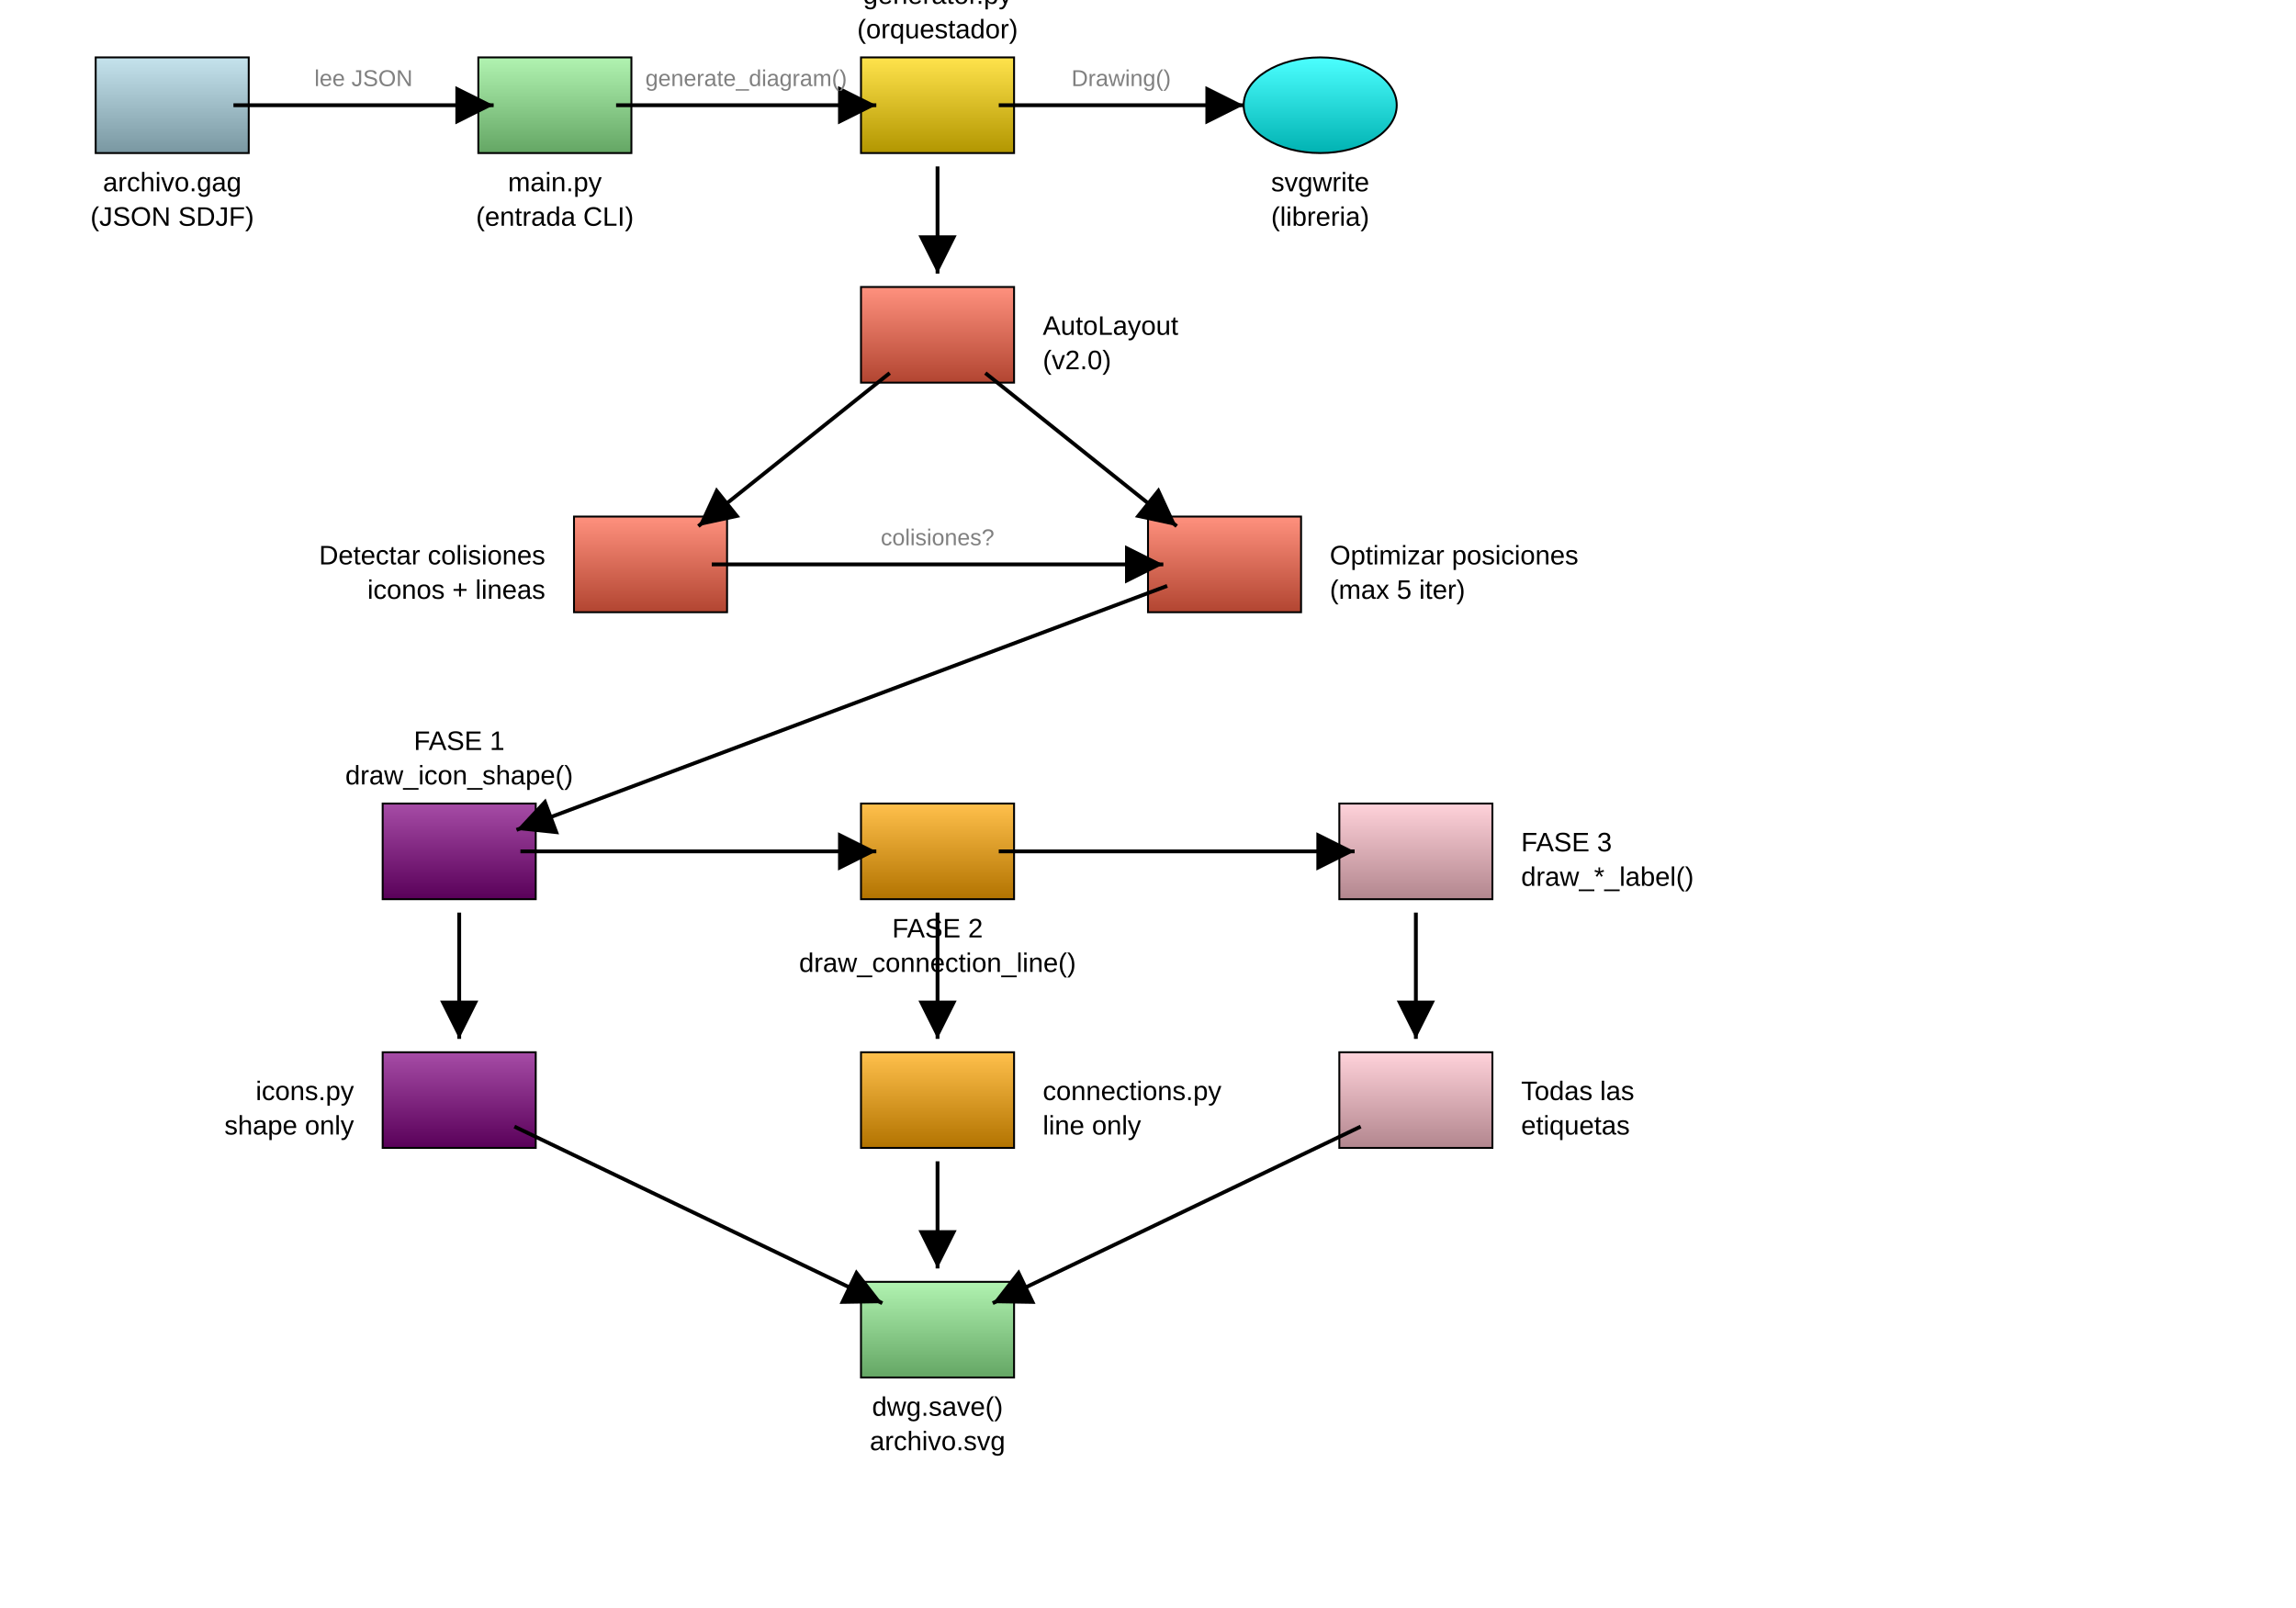
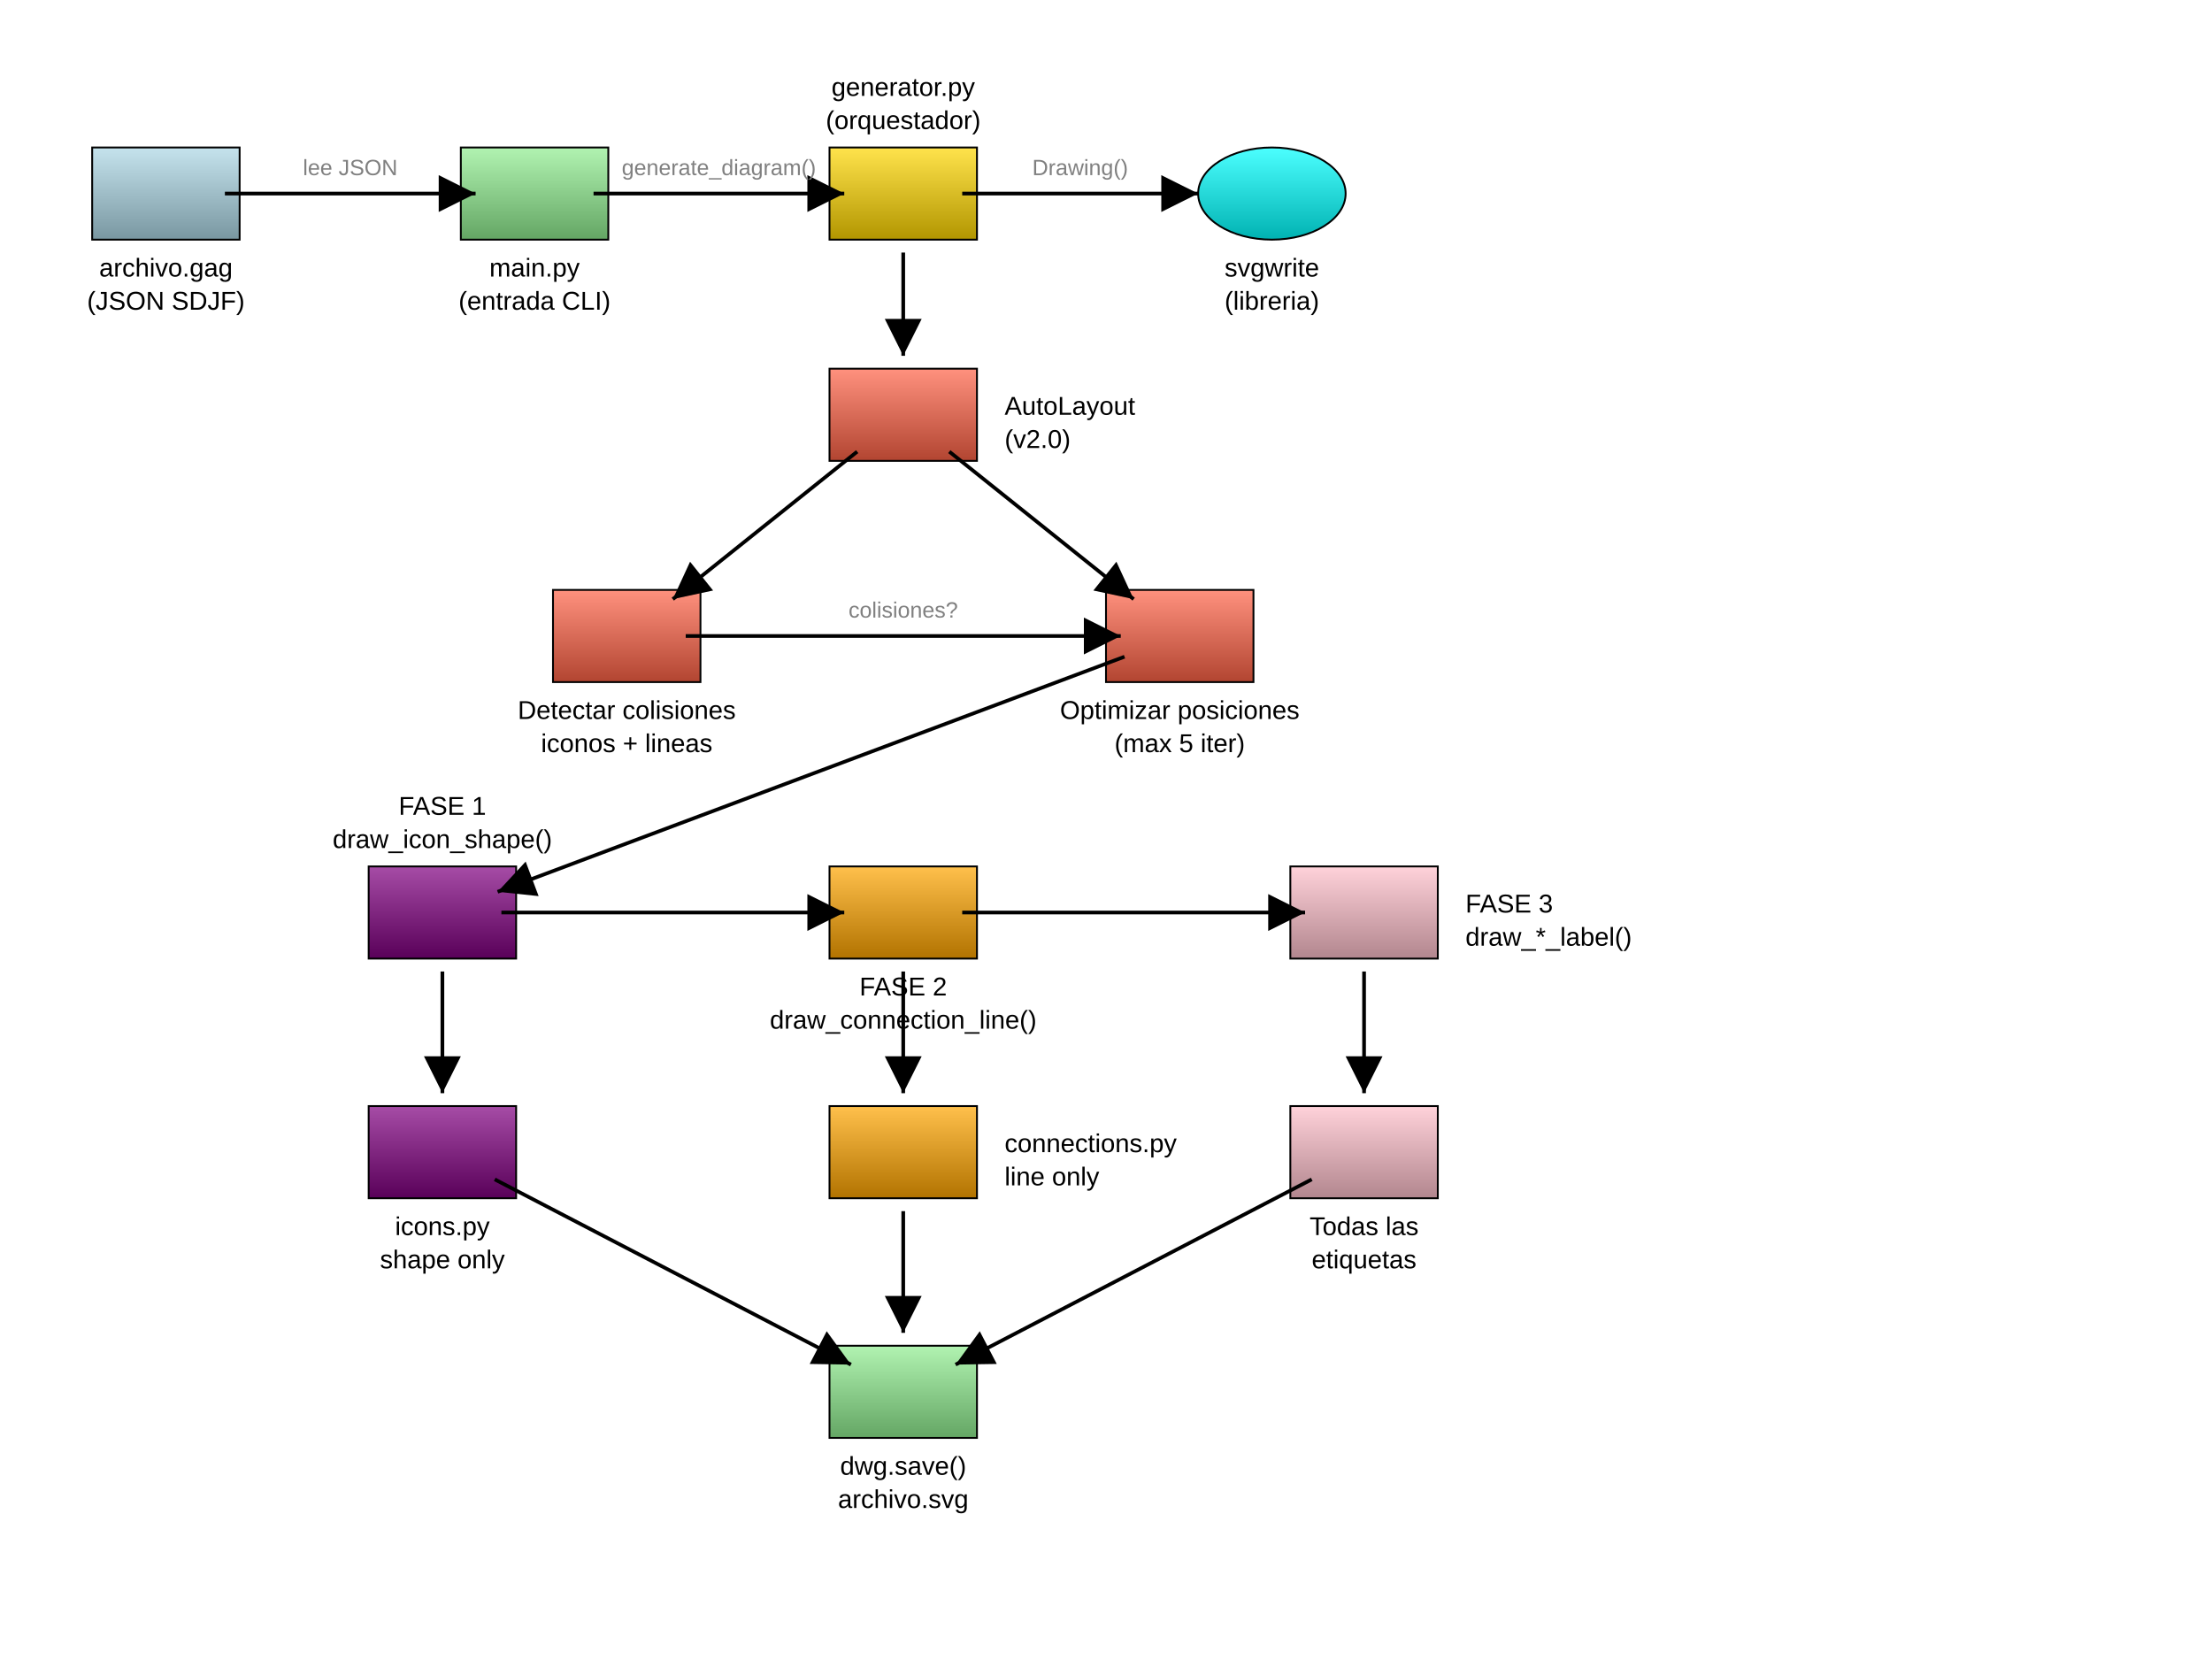
- <svg xmlns="http://www.w3.org/2000/svg" baseProfile="full" height="840" version="1.1" viewBox="0,0,1200,840" width="1200">
+ <svg xmlns="http://www.w3.org/2000/svg" baseProfile="full" height="900" version="1.1" viewBox="0,0,1200,900" width="1200">
  <defs>
    <marker id="arrow-end" markerHeight="10" markerWidth="10" orient="auto" refX="10" refY="5">
      <path d="M 0 0 L 10 5 L 0 10 z" fill="black" />
    </marker>
    <marker id="arrow-start" markerHeight="10" markerWidth="10" orient="auto" refX="0" refY="5">
      <path d="M 10 0 L 0 5 L 10 10 z" fill="black" />
    </marker>
    <linearGradient id="gradient-input" x1="0%" x2="0%" y1="0%" y2="100%">
      <stop offset="0%" stop-color="#c5e3ed" />
      <stop offset="100%" stop-color="#7997a1" />
    </linearGradient>
    <linearGradient id="gradient-main" x1="0%" x2="0%" y1="0%" y2="100%">
      <stop offset="0%" stop-color="#b1f3b1" />
      <stop offset="100%" stop-color="#64a664" />
    </linearGradient>
    <linearGradient id="gradient-generator" x1="0%" x2="0%" y1="0%" y2="100%">
      <stop offset="0%" stop-color="#ffe34c" />
      <stop offset="100%" stop-color="#b29600" />
    </linearGradient>
    <linearGradient id="gradient-svgwrite" x1="0%" x2="0%" y1="0%" y2="100%">
      <stop offset="0%" stop-color="#4cffff" />
      <stop offset="100%" stop-color="#00b2b2" />
    </linearGradient>
    <linearGradient id="gradient-autolayout" x1="0%" x2="0%" y1="0%" y2="100%">
      <stop offset="0%" stop-color="#ff917e" />
      <stop offset="100%" stop-color="#b24531" />
    </linearGradient>
    <linearGradient id="gradient-detect" x1="0%" x2="0%" y1="0%" y2="100%">
      <stop offset="0%" stop-color="#ff917e" />
      <stop offset="100%" stop-color="#b24531" />
    </linearGradient>
    <linearGradient id="gradient-optimize" x1="0%" x2="0%" y1="0%" y2="100%">
      <stop offset="0%" stop-color="#ff917e" />
      <stop offset="100%" stop-color="#b24531" />
    </linearGradient>
    <linearGradient id="gradient-phase1" x1="0%" x2="0%" y1="0%" y2="100%">
      <stop offset="0%" stop-color="#a64ca6" />
      <stop offset="100%" stop-color="#590059" />
    </linearGradient>
    <linearGradient id="gradient-phase2" x1="0%" x2="0%" y1="0%" y2="100%">
      <stop offset="0%" stop-color="#ffc04c" />
      <stop offset="100%" stop-color="#b27300" />
    </linearGradient>
    <linearGradient id="gradient-phase3" x1="0%" x2="0%" y1="0%" y2="100%">
      <stop offset="0%" stop-color="#ffd2da" />
      <stop offset="100%" stop-color="#b2868e" />
    </linearGradient>
    <linearGradient id="gradient-icons_module" x1="0%" x2="0%" y1="0%" y2="100%">
      <stop offset="0%" stop-color="#a64ca6" />
      <stop offset="100%" stop-color="#590059" />
    </linearGradient>
    <linearGradient id="gradient-conn_module" x1="0%" x2="0%" y1="0%" y2="100%">
      <stop offset="0%" stop-color="#ffc04c" />
      <stop offset="100%" stop-color="#b27300" />
    </linearGradient>
    <linearGradient id="gradient-labels" x1="0%" x2="0%" y1="0%" y2="100%">
      <stop offset="0%" stop-color="#ffd2da" />
      <stop offset="100%" stop-color="#b2868e" />
    </linearGradient>
    <linearGradient id="gradient-output" x1="0%" x2="0%" y1="0%" y2="100%">
      <stop offset="0%" stop-color="#b1f3b1" />
      <stop offset="100%" stop-color="#64a664" />
    </linearGradient>
  </defs>
-   <rect fill="url(#gradient-input)" height="50" stroke="black" width="80" x="50" y="30" />
-   <rect fill="url(#gradient-main)" height="50" stroke="black" width="80" x="250" y="30" />
-   <rect fill="url(#gradient-generator)" height="50" stroke="black" width="80" x="450" y="30" />
-   <ellipse cx="690.0" cy="55.0" fill="url(#gradient-svgwrite)" rx="40.0" ry="25.0" stroke="black" />
-   <rect fill="url(#gradient-autolayout)" height="50" stroke="black" width="80" x="450" y="150" />
-   <rect fill="url(#gradient-detect)" height="50" stroke="black" width="80" x="300" y="270" />
-   <rect fill="url(#gradient-optimize)" height="50" stroke="black" width="80" x="600" y="270" />
-   <rect fill="url(#gradient-phase1)" height="50" stroke="black" width="80" x="200" y="420" />
-   <rect fill="url(#gradient-phase2)" height="50" stroke="black" width="80" x="450" y="420" />
-   <rect fill="url(#gradient-phase3)" height="50" stroke="black" width="80" x="700" y="420" />
-   <rect fill="url(#gradient-icons_module)" height="50" stroke="black" width="80" x="200" y="550" />
-   <rect fill="url(#gradient-conn_module)" height="50" stroke="black" width="80" x="450" y="550" />
-   <rect fill="url(#gradient-labels)" height="50" stroke="black" width="80" x="700" y="550" />
-   <rect fill="url(#gradient-output)" height="50" stroke="black" width="80" x="450" y="670" />
-   <line marker-end="url(#arrow-end)" stroke="black" stroke-width="2" x1="122.0" x2="258.0" y1="55.0" y2="55.0" />
-   <line marker-end="url(#arrow-end)" stroke="black" stroke-width="2" x1="322.0" x2="458.0" y1="55.0" y2="55.0" />
-   <line marker-end="url(#arrow-end)" stroke="black" stroke-width="2" x1="522.0" x2="650.0" y1="55.0" y2="55.0" />
-   <line marker-end="url(#arrow-end)" stroke="black" stroke-width="2" x1="490.0" x2="490.0" y1="87.0" y2="143.0" />
-   <line marker-end="url(#arrow-end)" stroke="black" stroke-width="2" x1="465.012" x2="364.988" y1="194.99" y2="275.01" />
-   <line marker-end="url(#arrow-end)" stroke="black" stroke-width="2" x1="514.988" x2="615.012" y1="194.99" y2="275.01" />
-   <line marker-end="url(#arrow-end)" stroke="black" stroke-width="2" x1="372.0" x2="608.0" y1="295.0" y2="295.0" />
-   <line marker-end="url(#arrow-end)" stroke="black" stroke-width="2" x1="610.037" x2="269.963" y1="306.236" y2="433.764" />
-   <line marker-end="url(#arrow-end)" stroke="black" stroke-width="2" x1="272.0" x2="458.0" y1="445.0" y2="445.0" />
-   <line marker-end="url(#arrow-end)" stroke="black" stroke-width="2" x1="522.0" x2="708.0" y1="445.0" y2="445.0" />
-   <line marker-end="url(#arrow-end)" stroke="black" stroke-width="2" x1="240.0" x2="240.0" y1="477.0" y2="543.0" />
-   <line marker-end="url(#arrow-end)" stroke="black" stroke-width="2" x1="490.0" x2="490.0" y1="477.0" y2="543.0" />
-   <line marker-end="url(#arrow-end)" stroke="black" stroke-width="2" x1="740.0" x2="740.0" y1="477.0" y2="543.0" />
-   <line marker-end="url(#arrow-end)" stroke="black" stroke-width="2" x1="268.849" x2="461.151" y1="588.847" y2="681.153" />
-   <line marker-end="url(#arrow-end)" stroke="black" stroke-width="2" x1="490.0" x2="490.0" y1="607.0" y2="663.0" />
-   <line marker-end="url(#arrow-end)" stroke="black" stroke-width="2" x1="711.151" x2="518.849" y1="588.847" y2="681.153" />
-   <text fill="black" font-family="Arial, sans-serif" font-size="14px" text-anchor="middle" x="90" y="100">archivo.gag</text>
-   <text fill="black" font-family="Arial, sans-serif" font-size="14px" text-anchor="middle" x="90" y="118">(JSON SDJF)</text>
-   <text fill="black" font-family="Arial, sans-serif" font-size="14px" text-anchor="middle" x="290" y="100">main.py</text>
-   <text fill="black" font-family="Arial, sans-serif" font-size="14px" text-anchor="middle" x="290" y="118">(entrada CLI)</text>
-   <text fill="black" font-family="Arial, sans-serif" font-size="14px" text-anchor="middle" x="490" y="2">generator.py</text>
-   <text fill="black" font-family="Arial, sans-serif" font-size="14px" text-anchor="middle" x="490" y="20">(orquestador)</text>
-   <text fill="black" font-family="Arial, sans-serif" font-size="14px" text-anchor="middle" x="690" y="100">svgwrite</text>
-   <text fill="black" font-family="Arial, sans-serif" font-size="14px" text-anchor="middle" x="690" y="118">(libreria)</text>
-   <text fill="black" font-family="Arial, sans-serif" font-size="14px" text-anchor="start" x="545" y="175">AutoLayout</text>
-   <text fill="black" font-family="Arial, sans-serif" font-size="14px" text-anchor="start" x="545" y="193">(v2.0)</text>
-   <text fill="black" font-family="Arial, sans-serif" font-size="14px" text-anchor="end" x="285" y="295">Detectar colisiones</text>
-   <text fill="black" font-family="Arial, sans-serif" font-size="14px" text-anchor="end" x="285" y="313">iconos + lineas</text>
-   <text fill="black" font-family="Arial, sans-serif" font-size="14px" text-anchor="start" x="695" y="295">Optimizar posiciones</text>
-   <text fill="black" font-family="Arial, sans-serif" font-size="14px" text-anchor="start" x="695" y="313">(max 5 iter)</text>
-   <text fill="black" font-family="Arial, sans-serif" font-size="14px" text-anchor="middle" x="240" y="392">FASE 1</text>
-   <text fill="black" font-family="Arial, sans-serif" font-size="14px" text-anchor="middle" x="240" y="410">draw_icon_shape()</text>
-   <text fill="black" font-family="Arial, sans-serif" font-size="14px" text-anchor="middle" x="490" y="490">FASE 2</text>
-   <text fill="black" font-family="Arial, sans-serif" font-size="14px" text-anchor="middle" x="490" y="508">draw_connection_line()</text>
-   <text fill="black" font-family="Arial, sans-serif" font-size="14px" text-anchor="start" x="795" y="445">FASE 3</text>
-   <text fill="black" font-family="Arial, sans-serif" font-size="14px" text-anchor="start" x="795" y="463">draw_*_label()</text>
-   <text fill="black" font-family="Arial, sans-serif" font-size="14px" text-anchor="end" x="185" y="575">icons.py</text>
-   <text fill="black" font-family="Arial, sans-serif" font-size="14px" text-anchor="end" x="185" y="593">shape only</text>
-   <text fill="black" font-family="Arial, sans-serif" font-size="14px" text-anchor="start" x="545" y="575">connections.py</text>
-   <text fill="black" font-family="Arial, sans-serif" font-size="14px" text-anchor="start" x="545" y="593">line only</text>
-   <text fill="black" font-family="Arial, sans-serif" font-size="14px" text-anchor="start" x="795" y="575">Todas las</text>
-   <text fill="black" font-family="Arial, sans-serif" font-size="14px" text-anchor="start" x="795" y="593">etiquetas</text>
-   <text fill="black" font-family="Arial, sans-serif" font-size="14px" text-anchor="middle" x="490" y="740">dwg.save()</text>
-   <text fill="black" font-family="Arial, sans-serif" font-size="14px" text-anchor="middle" x="490" y="758">archivo.svg</text>
-   <text fill="gray" font-family="Arial, sans-serif" font-size="12px" text-anchor="middle" x="190.0" y="45.0">lee JSON</text>
-   <text fill="gray" font-family="Arial, sans-serif" font-size="12px" text-anchor="middle" x="390.0" y="45.0">generate_diagram()</text>
-   <text fill="gray" font-family="Arial, sans-serif" font-size="12px" text-anchor="middle" x="586.0" y="45.0">Drawing()</text>
-   <text fill="gray" font-family="Arial, sans-serif" font-size="12px" text-anchor="middle" x="490.0" y="285.0">colisiones?</text>
+   <rect fill="url(#gradient-input)" height="50" stroke="black" width="80" x="50" y="80" />
+   <rect fill="url(#gradient-main)" height="50" stroke="black" width="80" x="250" y="80" />
+   <rect fill="url(#gradient-generator)" height="50" stroke="black" width="80" x="450" y="80" />
+   <ellipse cx="690.0" cy="105.0" fill="url(#gradient-svgwrite)" rx="40.0" ry="25.0" stroke="black" />
+   <rect fill="url(#gradient-autolayout)" height="50" stroke="black" width="80" x="450" y="200" />
+   <rect fill="url(#gradient-detect)" height="50" stroke="black" width="80" x="300" y="320" />
+   <rect fill="url(#gradient-optimize)" height="50" stroke="black" width="80" x="600" y="320" />
+   <rect fill="url(#gradient-phase1)" height="50" stroke="black" width="80" x="200" y="470" />
+   <rect fill="url(#gradient-phase2)" height="50" stroke="black" width="80" x="450" y="470" />
+   <rect fill="url(#gradient-phase3)" height="50" stroke="black" width="80" x="700" y="470" />
+   <rect fill="url(#gradient-icons_module)" height="50" stroke="black" width="80" x="200" y="600" />
+   <rect fill="url(#gradient-conn_module)" height="50" stroke="black" width="80" x="450" y="600" />
+   <rect fill="url(#gradient-labels)" height="50" stroke="black" width="80" x="700" y="600" />
+   <rect fill="url(#gradient-output)" height="50" stroke="black" width="80" x="450" y="730" />
+   <line marker-end="url(#arrow-end)" stroke="black" stroke-width="2" x1="122.0" x2="258.0" y1="105.0" y2="105.0" />
+   <line marker-end="url(#arrow-end)" stroke="black" stroke-width="2" x1="322.0" x2="458.0" y1="105.0" y2="105.0" />
+   <line marker-end="url(#arrow-end)" stroke="black" stroke-width="2" x1="522.0" x2="650.0" y1="105.0" y2="105.0" />
+   <line marker-end="url(#arrow-end)" stroke="black" stroke-width="2" x1="490.0" x2="490.0" y1="137.0" y2="193.0" />
+   <line marker-end="url(#arrow-end)" stroke="black" stroke-width="2" x1="465.012" x2="364.988" y1="244.99" y2="325.01" />
+   <line marker-end="url(#arrow-end)" stroke="black" stroke-width="2" x1="514.988" x2="615.012" y1="244.99" y2="325.01" />
+   <line marker-end="url(#arrow-end)" stroke="black" stroke-width="2" x1="372.0" x2="608.0" y1="345.0" y2="345.0" />
+   <line marker-end="url(#arrow-end)" stroke="black" stroke-width="2" x1="610.037" x2="269.963" y1="356.236" y2="483.764" />
+   <line marker-end="url(#arrow-end)" stroke="black" stroke-width="2" x1="272.0" x2="458.0" y1="495.0" y2="495.0" />
+   <line marker-end="url(#arrow-end)" stroke="black" stroke-width="2" x1="522.0" x2="708.0" y1="495.0" y2="495.0" />
+   <line marker-end="url(#arrow-end)" stroke="black" stroke-width="2" x1="240.0" x2="240.0" y1="527.0" y2="593.0" />
+   <line marker-end="url(#arrow-end)" stroke="black" stroke-width="2" x1="490.0" x2="490.0" y1="527.0" y2="593.0" />
+   <line marker-end="url(#arrow-end)" stroke="black" stroke-width="2" x1="740.0" x2="740.0" y1="527.0" y2="593.0" />
+   <line marker-end="url(#arrow-end)" stroke="black" stroke-width="2" x1="268.391" x2="461.609" y1="639.763" y2="740.237" />
+   <line marker-end="url(#arrow-end)" stroke="black" stroke-width="2" x1="490.0" x2="490.0" y1="657.0" y2="723.0" />
+   <line marker-end="url(#arrow-end)" stroke="black" stroke-width="2" x1="711.609" x2="518.391" y1="639.763" y2="740.237" />
+   <text fill="black" font-family="Arial, sans-serif" font-size="14px" text-anchor="middle" x="90" y="150">archivo.gag</text>
+   <text fill="black" font-family="Arial, sans-serif" font-size="14px" text-anchor="middle" x="90" y="168">(JSON SDJF)</text>
+   <text fill="black" font-family="Arial, sans-serif" font-size="14px" text-anchor="middle" x="290" y="150">main.py</text>
+   <text fill="black" font-family="Arial, sans-serif" font-size="14px" text-anchor="middle" x="290" y="168">(entrada CLI)</text>
+   <text fill="black" font-family="Arial, sans-serif" font-size="14px" text-anchor="middle" x="490" y="52">generator.py</text>
+   <text fill="black" font-family="Arial, sans-serif" font-size="14px" text-anchor="middle" x="490" y="70">(orquestador)</text>
+   <text fill="black" font-family="Arial, sans-serif" font-size="14px" text-anchor="middle" x="690" y="150">svgwrite</text>
+   <text fill="black" font-family="Arial, sans-serif" font-size="14px" text-anchor="middle" x="690" y="168">(libreria)</text>
+   <text fill="black" font-family="Arial, sans-serif" font-size="14px" text-anchor="start" x="545" y="225">AutoLayout</text>
+   <text fill="black" font-family="Arial, sans-serif" font-size="14px" text-anchor="start" x="545" y="243">(v2.0)</text>
+   <text fill="black" font-family="Arial, sans-serif" font-size="14px" text-anchor="middle" x="340" y="390">Detectar colisiones</text>
+   <text fill="black" font-family="Arial, sans-serif" font-size="14px" text-anchor="middle" x="340" y="408">iconos + lineas</text>
+   <text fill="black" font-family="Arial, sans-serif" font-size="14px" text-anchor="middle" x="640" y="390">Optimizar posiciones</text>
+   <text fill="black" font-family="Arial, sans-serif" font-size="14px" text-anchor="middle" x="640" y="408">(max 5 iter)</text>
+   <text fill="black" font-family="Arial, sans-serif" font-size="14px" text-anchor="middle" x="240" y="442">FASE 1</text>
+   <text fill="black" font-family="Arial, sans-serif" font-size="14px" text-anchor="middle" x="240" y="460">draw_icon_shape()</text>
+   <text fill="black" font-family="Arial, sans-serif" font-size="14px" text-anchor="middle" x="490" y="540">FASE 2</text>
+   <text fill="black" font-family="Arial, sans-serif" font-size="14px" text-anchor="middle" x="490" y="558">draw_connection_line()</text>
+   <text fill="black" font-family="Arial, sans-serif" font-size="14px" text-anchor="start" x="795" y="495">FASE 3</text>
+   <text fill="black" font-family="Arial, sans-serif" font-size="14px" text-anchor="start" x="795" y="513">draw_*_label()</text>
+   <text fill="black" font-family="Arial, sans-serif" font-size="14px" text-anchor="middle" x="240" y="670">icons.py</text>
+   <text fill="black" font-family="Arial, sans-serif" font-size="14px" text-anchor="middle" x="240" y="688">shape only</text>
+   <text fill="black" font-family="Arial, sans-serif" font-size="14px" text-anchor="start" x="545" y="625">connections.py</text>
+   <text fill="black" font-family="Arial, sans-serif" font-size="14px" text-anchor="start" x="545" y="643">line only</text>
+   <text fill="black" font-family="Arial, sans-serif" font-size="14px" text-anchor="middle" x="740" y="670">Todas las</text>
+   <text fill="black" font-family="Arial, sans-serif" font-size="14px" text-anchor="middle" x="740" y="688">etiquetas</text>
+   <text fill="black" font-family="Arial, sans-serif" font-size="14px" text-anchor="middle" x="490" y="800">dwg.save()</text>
+   <text fill="black" font-family="Arial, sans-serif" font-size="14px" text-anchor="middle" x="490" y="818">archivo.svg</text>
+   <text fill="gray" font-family="Arial, sans-serif" font-size="12px" text-anchor="middle" x="190.0" y="95.0">lee JSON</text>
+   <text fill="gray" font-family="Arial, sans-serif" font-size="12px" text-anchor="middle" x="390.0" y="95.0">generate_diagram()</text>
+   <text fill="gray" font-family="Arial, sans-serif" font-size="12px" text-anchor="middle" x="586.0" y="95.0">Drawing()</text>
+   <text fill="gray" font-family="Arial, sans-serif" font-size="12px" text-anchor="middle" x="490.0" y="335.0">colisiones?</text>
</svg>
